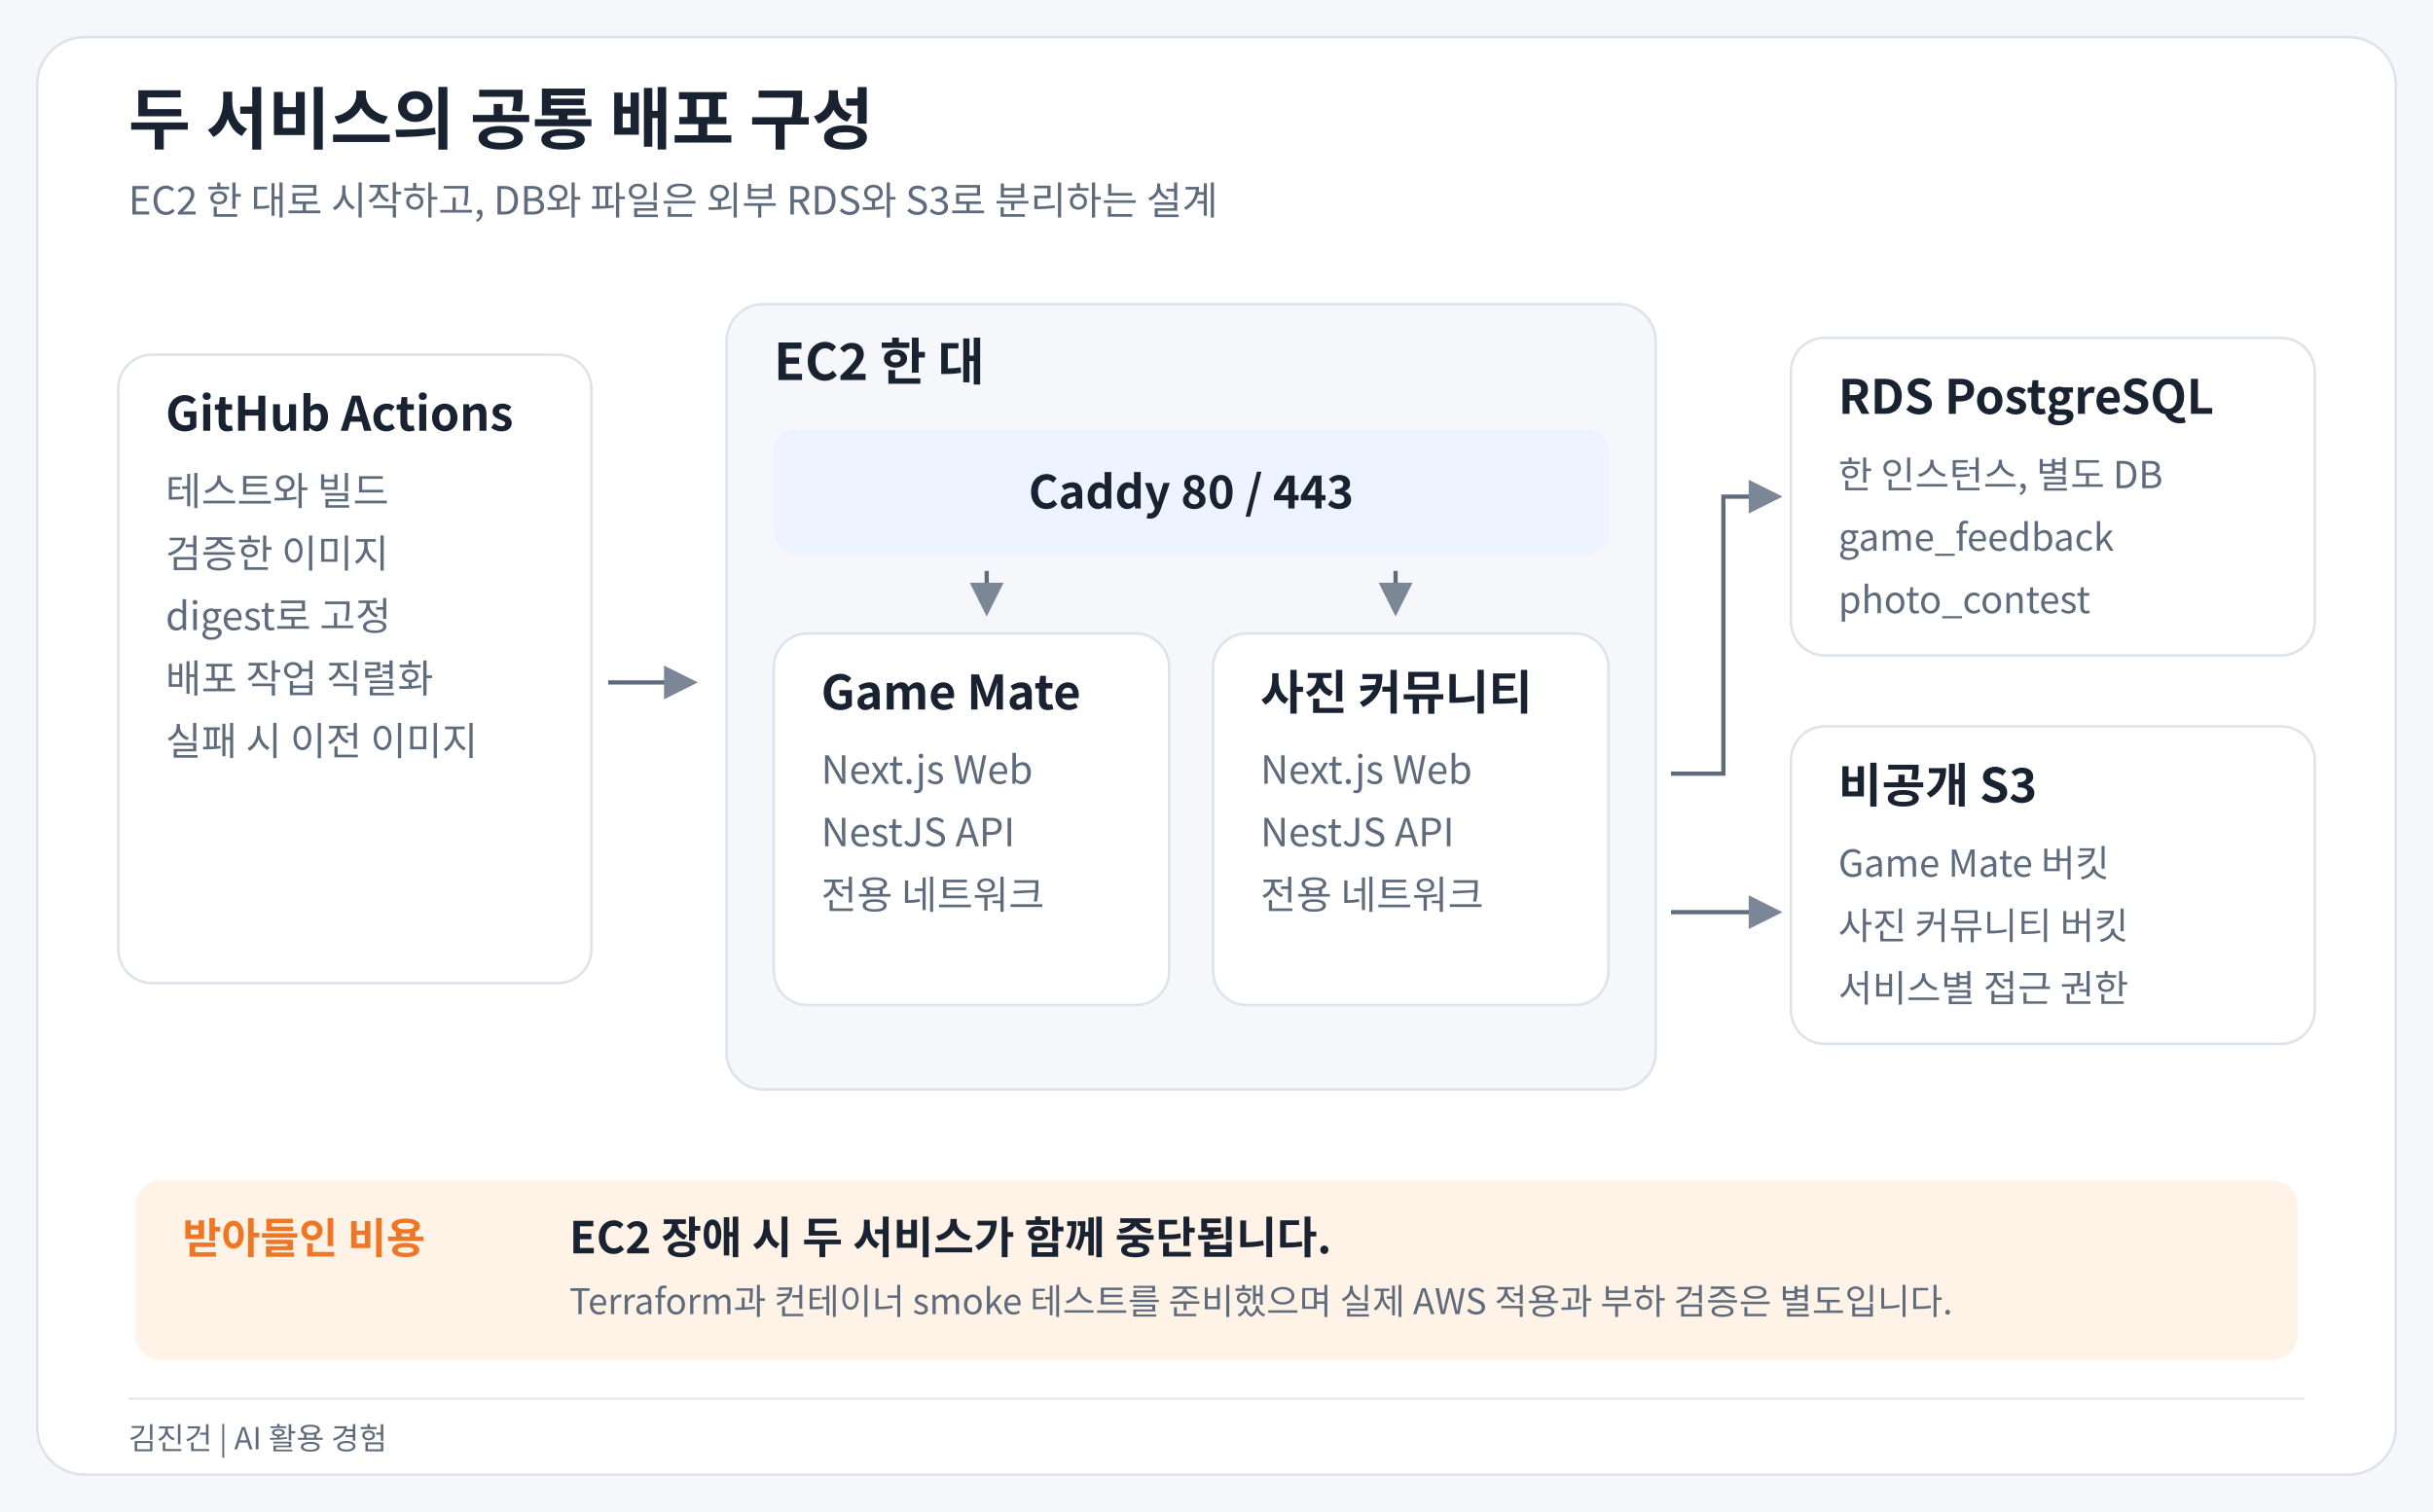
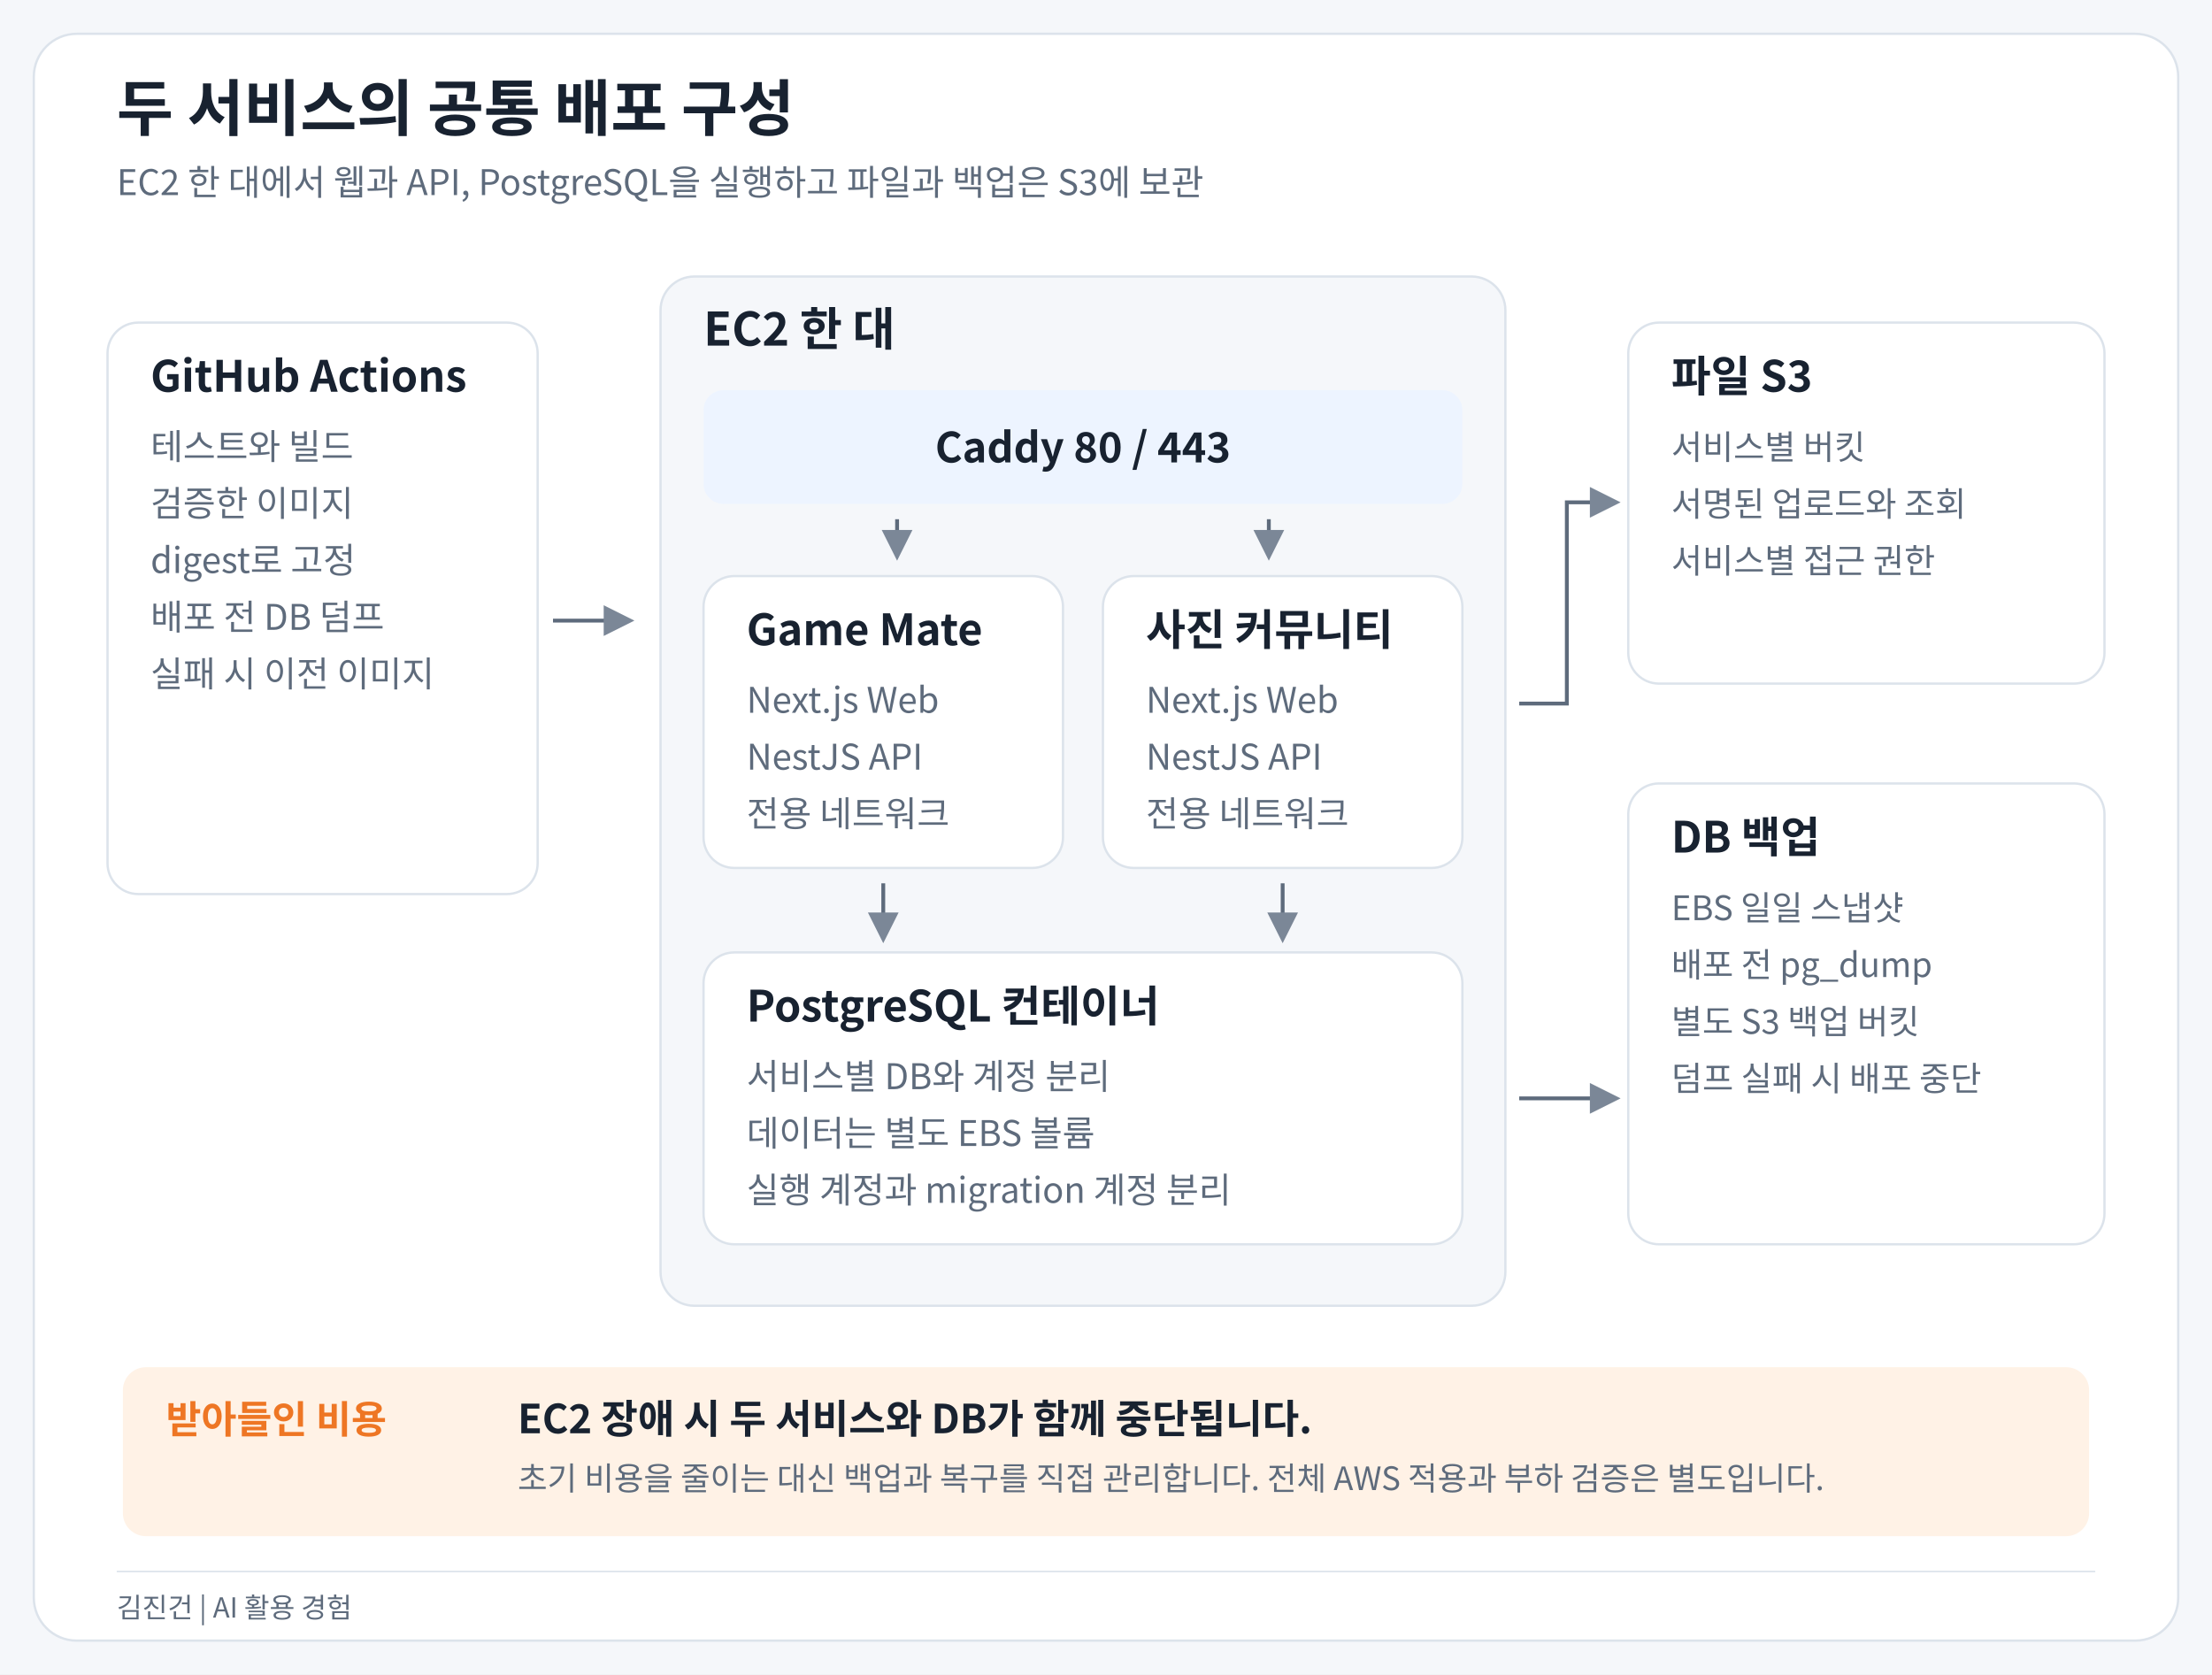
- <svg xmlns="http://www.w3.org/2000/svg" width="1440" height="895" viewBox="0 0 1440 895" role="img" aria-label="두 서비스의 공통 배포 구성">
+ <svg xmlns="http://www.w3.org/2000/svg" width="1440" height="1090" viewBox="0 0 1440 1090" role="img" aria-label="두 서비스의 공통 배포 구성">
  <defs>
    <marker id="arrow" viewBox="0 0 10 10" refX="8" refY="5" markerWidth="8" markerHeight="8" orient="auto-start-reverse">
      <path d="M 0 0 L 10 5 L 0 10 z" fill="#7b8797" />
    </marker>
  </defs>
  <style>text{font-family:'Apple SD Gothic Neo','Noto Sans CJK KR','Noto Sans KR',sans-serif}text{font-variant-numeric:tabular-nums}</style>
-   <rect width="1440" height="895" fill="#f5f7fa" />
-   <rect x="22" y="22" width="1396" height="851" rx="28" fill="#ffffff" stroke="#dce3eb" stroke-width="1.5" />
+   <rect width="1440" height="1090" fill="#f5f7fa" />
+   <rect x="22" y="22" width="1396" height="1046" rx="28" fill="#ffffff" stroke="#dce3eb" stroke-width="1.5" />
  <text x="76" y="85" font-size="40" font-weight="700" fill="#182230" text-anchor="start">두 서비스의 공통 배포 구성</text>
-   <text x="76" y="127" font-size="23" font-weight="400" fill="#5e6b7c" text-anchor="start">EC2 한 대로 시작하고, DB와 파일은 외부 RDS와 S3로 분리하는 설계</text>
+   <text x="76" y="127" font-size="23" font-weight="400" fill="#5e6b7c" text-anchor="start">EC2 한 대에서 웹과 API, PostgreSQL을 실행하고 파일과 백업은 S3에 보관</text>
  <rect x="70" y="210" width="280" height="372" rx="20" fill="#ffffff" stroke="#dce3eb" stroke-width="1.5" />
  <text x="98" y="255" font-size="28" font-weight="700" fill="#182230" text-anchor="start">GitHub Actions</text>
  <text x="98" y="299" font-size="23" font-weight="400" fill="#5e6b7c" text-anchor="start">테스트와 빌드</text>
  <text x="98" y="336" font-size="23" font-weight="400" fill="#5e6b7c" text-anchor="start">검증한 이미지</text>
  <text x="98" y="373" font-size="23" font-weight="400" fill="#5e6b7c" text-anchor="start">digest로 고정</text>
-   <text x="98" y="410" font-size="23" font-weight="400" fill="#5e6b7c" text-anchor="start">배포 작업 직렬화</text>
+   <text x="98" y="410" font-size="23" font-weight="400" fill="#5e6b7c" text-anchor="start">배포 전 DB 덤프</text>
  <text x="98" y="447" font-size="23" font-weight="400" fill="#5e6b7c" text-anchor="start">실패 시 이전 이미지</text>
  <path d="M360 404 L409 404" fill="none" stroke="#5e6b7c" stroke-width="2.5" marker-end="url(#arrow)" />
-   <rect x="430" y="180" width="550" height="465" rx="22" fill="#f5f7fa" stroke="#dce3eb" stroke-width="1.5" />
+   <rect x="430" y="180" width="550" height="670" rx="22" fill="#f5f7fa" stroke="#dce3eb" stroke-width="1.5" />
  <text x="458" y="225" font-size="30" font-weight="700" fill="#182230" text-anchor="start">EC2 한 대</text>
  <rect x="458" y="254" width="494" height="74" rx="13" fill="#edf4ff" stroke="none" stroke-width="1.5" />
  <text x="705" y="301" font-size="27" font-weight="600" fill="#182230" text-anchor="middle">Caddy 80 / 443</text>
  <path d="M584 338 L584 361" fill="none" stroke="#5e6b7c" stroke-width="2.5" marker-end="url(#arrow)" />
  <path d="M826 338 L826 361" fill="none" stroke="#5e6b7c" stroke-width="2.5" marker-end="url(#arrow)" />
-   <rect x="458" y="375" width="234" height="220" rx="20" fill="#ffffff" stroke="#dce3eb" stroke-width="1.5" />
+   <rect x="458" y="375" width="234" height="190" rx="20" fill="#ffffff" stroke="#dce3eb" stroke-width="1.5" />
  <text x="486" y="420" font-size="28" font-weight="700" fill="#182230" text-anchor="start">Game Mate</text>
  <text x="486" y="464" font-size="23" font-weight="400" fill="#5e6b7c" text-anchor="start">Next.js Web</text>
  <text x="486" y="501" font-size="23" font-weight="400" fill="#5e6b7c" text-anchor="start">NestJS API</text>
  <text x="486" y="538" font-size="23" font-weight="400" fill="#5e6b7c" text-anchor="start">전용 네트워크</text>
-   <rect x="718" y="375" width="234" height="220" rx="20" fill="#ffffff" stroke="#dce3eb" stroke-width="1.5" />
+   <rect x="718" y="375" width="234" height="190" rx="20" fill="#ffffff" stroke="#dce3eb" stroke-width="1.5" />
  <text x="746" y="420" font-size="28" font-weight="700" fill="#182230" text-anchor="start">사진 커뮤니티</text>
  <text x="746" y="464" font-size="23" font-weight="400" fill="#5e6b7c" text-anchor="start">Next.js Web</text>
  <text x="746" y="501" font-size="23" font-weight="400" fill="#5e6b7c" text-anchor="start">NestJS API</text>
  <text x="746" y="538" font-size="23" font-weight="400" fill="#5e6b7c" text-anchor="start">전용 네트워크</text>
-   <rect x="1060" y="200" width="310" height="188" rx="20" fill="#ffffff" stroke="#dce3eb" stroke-width="1.5" />
-   <text x="1088" y="245" font-size="28" font-weight="700" fill="#182230" text-anchor="start">RDS PostgreSQL</text>
-   <text x="1088" y="289" font-size="22" font-weight="400" fill="#5e6b7c" text-anchor="start">한 인스턴스, 별도 DB</text>
-   <text x="1088" y="326" font-size="22" font-weight="400" fill="#5e6b7c" text-anchor="start">game_feedback</text>
-   <text x="1088" y="363" font-size="22" font-weight="400" fill="#5e6b7c" text-anchor="start">photo_contest</text>
-   <rect x="1060" y="430" width="310" height="188" rx="20" fill="#ffffff" stroke="#dce3eb" stroke-width="1.5" />
-   <text x="1088" y="475" font-size="28" font-weight="700" fill="#182230" text-anchor="start">비공개 S3</text>
-   <text x="1088" y="519" font-size="22" font-weight="400" fill="#5e6b7c" text-anchor="start">Game Mate 버킷</text>
-   <text x="1088" y="556" font-size="22" font-weight="400" fill="#5e6b7c" text-anchor="start">사진 커뮤니티 버킷</text>
-   <text x="1088" y="593" font-size="22" font-weight="400" fill="#5e6b7c" text-anchor="start">서비스별 접근 권한</text>
-   <path d="M989 458 H1020 V294 H1051" fill="none" stroke="#5e6b7c" stroke-width="2.5" marker-end="url(#arrow)" />
-   <path d="M989 540 H1051" fill="none" stroke="#5e6b7c" stroke-width="2.5" marker-end="url(#arrow)" />
-   <rect x="80" y="699" width="1280" height="106" rx="15" fill="#fff2e6" stroke="none" stroke-width="1.5" />
-   <text x="108" y="742" font-size="25" font-weight="700" fill="#ee7624" text-anchor="start">받아들인 비용</text>
-   <text x="337" y="742" font-size="26" font-weight="600" fill="#182230" text-anchor="start">EC2 장애 시 두 서비스가 함께 중단됩니다.</text>
-   <text x="337" y="778" font-size="21" font-weight="400" fill="#5e6b7c" text-anchor="start">Terraform과 컨테이너 smoke 테스트를 준비했으며 실제 AWS 적용과 부하 검증은 별도입니다.</text>
-   <path d="M76 828 H1364" stroke="#dce3eb" />
-   <text x="76" y="858" font-size="18" font-weight="400" fill="#5e6b7c" text-anchor="start">김진건 | AI 활용 경험</text>
+   <path d="M575 575 L575 610" fill="none" stroke="#5e6b7c" stroke-width="2.5" marker-end="url(#arrow)" />
+   <path d="M835 575 L835 610" fill="none" stroke="#5e6b7c" stroke-width="2.5" marker-end="url(#arrow)" />
+   <rect x="458" y="620" width="494" height="190" rx="20" fill="#ffffff" stroke="#dce3eb" stroke-width="1.5" />
+   <text x="486" y="665" font-size="28" font-weight="700" fill="#182230" text-anchor="start">PostgreSQL 컨테이너</text>
+   <text x="486" y="709" font-size="23" font-weight="400" fill="#5e6b7c" text-anchor="start">서비스별 DB와 계정 분리</text>
+   <text x="486" y="746" font-size="23" font-weight="400" fill="#5e6b7c" text-anchor="start">데이터는 별도 EBS 볼륨</text>
+   <text x="486" y="783" font-size="23" font-weight="400" fill="#5e6b7c" text-anchor="start">실행 계정과 migration 계정 분리</text>
+   <rect x="1060" y="210" width="310" height="235" rx="20" fill="#ffffff" stroke="#dce3eb" stroke-width="1.5" />
+   <text x="1088" y="255" font-size="28" font-weight="700" fill="#182230" text-anchor="start">파일 S3</text>
+   <text x="1088" y="299" font-size="22" font-weight="400" fill="#5e6b7c" text-anchor="start">서비스별 버킷</text>
+   <text x="1088" y="336" font-size="22" font-weight="400" fill="#5e6b7c" text-anchor="start">서명된 업로드와 조회</text>
+   <text x="1088" y="373" font-size="22" font-weight="400" fill="#5e6b7c" text-anchor="start">서비스별 접근 권한</text>
+   <rect x="1060" y="510" width="310" height="300" rx="20" fill="#ffffff" stroke="#dce3eb" stroke-width="1.5" />
+   <text x="1088" y="555" font-size="28" font-weight="700" fill="#182230" text-anchor="start">DB 백업</text>
+   <text x="1088" y="599" font-size="22" font-weight="400" fill="#5e6b7c" text-anchor="start">EBS 일일 스냅샷</text>
+   <text x="1088" y="636" font-size="22" font-weight="400" fill="#5e6b7c" text-anchor="start">배포 전 pg_dump</text>
+   <text x="1088" y="673" font-size="22" font-weight="400" fill="#5e6b7c" text-anchor="start">별도 S3 백업 버킷</text>
+   <text x="1088" y="710" font-size="22" font-weight="400" fill="#5e6b7c" text-anchor="start">덤프 실패 시 배포 중단</text>
+   <path d="M989 458 H1020 V327 H1051" fill="none" stroke="#5e6b7c" stroke-width="2.5" marker-end="url(#arrow)" />
+   <path d="M989 715 H1051" fill="none" stroke="#5e6b7c" stroke-width="2.5" marker-end="url(#arrow)" />
+   <rect x="80" y="890" width="1280" height="110" rx="15" fill="#fff2e6" stroke="none" stroke-width="1.5" />
+   <text x="108" y="933" font-size="25" font-weight="700" fill="#ee7624" text-anchor="start">받아들인 비용</text>
+   <text x="337" y="933" font-size="26" font-weight="600" fill="#182230" text-anchor="start">EC2 장애 시 두 서비스와 DB가 함께 중단됩니다.</text>
+   <text x="337" y="970" font-size="21" font-weight="400" fill="#5e6b7c" text-anchor="start">초기 비용을 줄이는 대신 백업과 복구를 직접 관리합니다. 전체 AWS 적용과 부하 검증은 별도입니다.</text>
+   <path d="M76 1023 H1364" stroke="#dce3eb" />
+   <text x="76" y="1053" font-size="18" font-weight="400" fill="#5e6b7c" text-anchor="start">김진건 | AI 활용 경험</text>
</svg>
